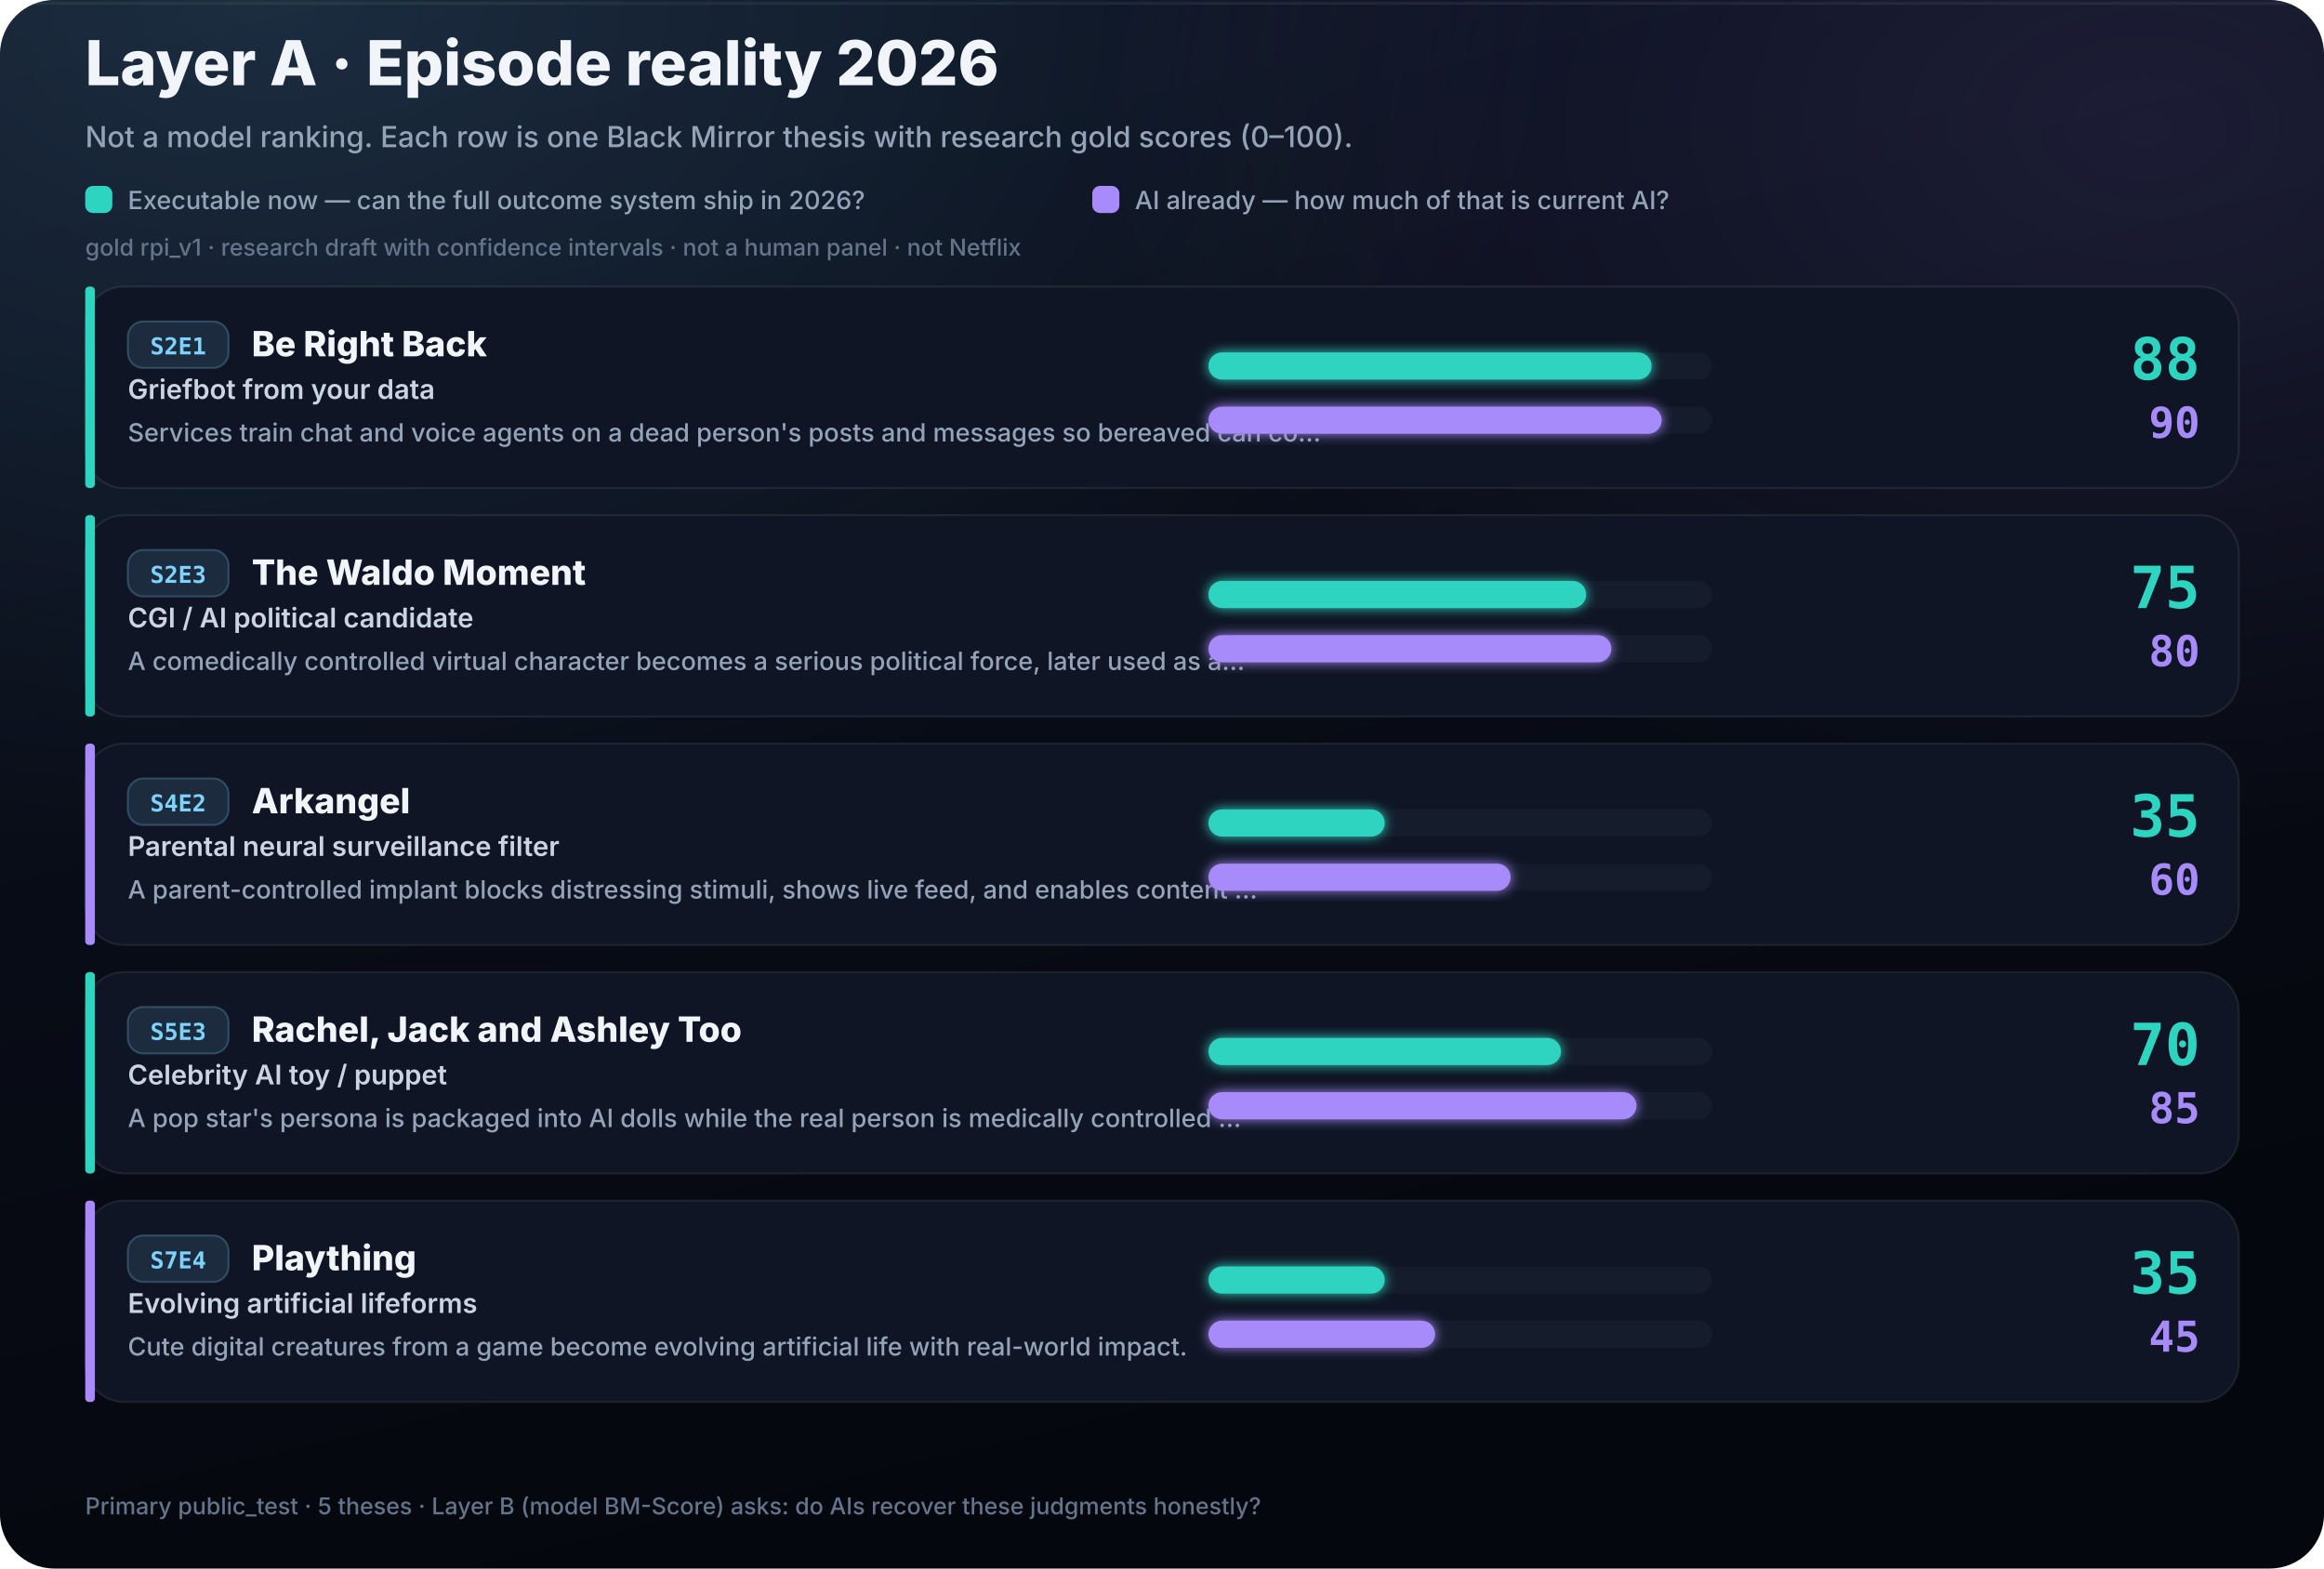
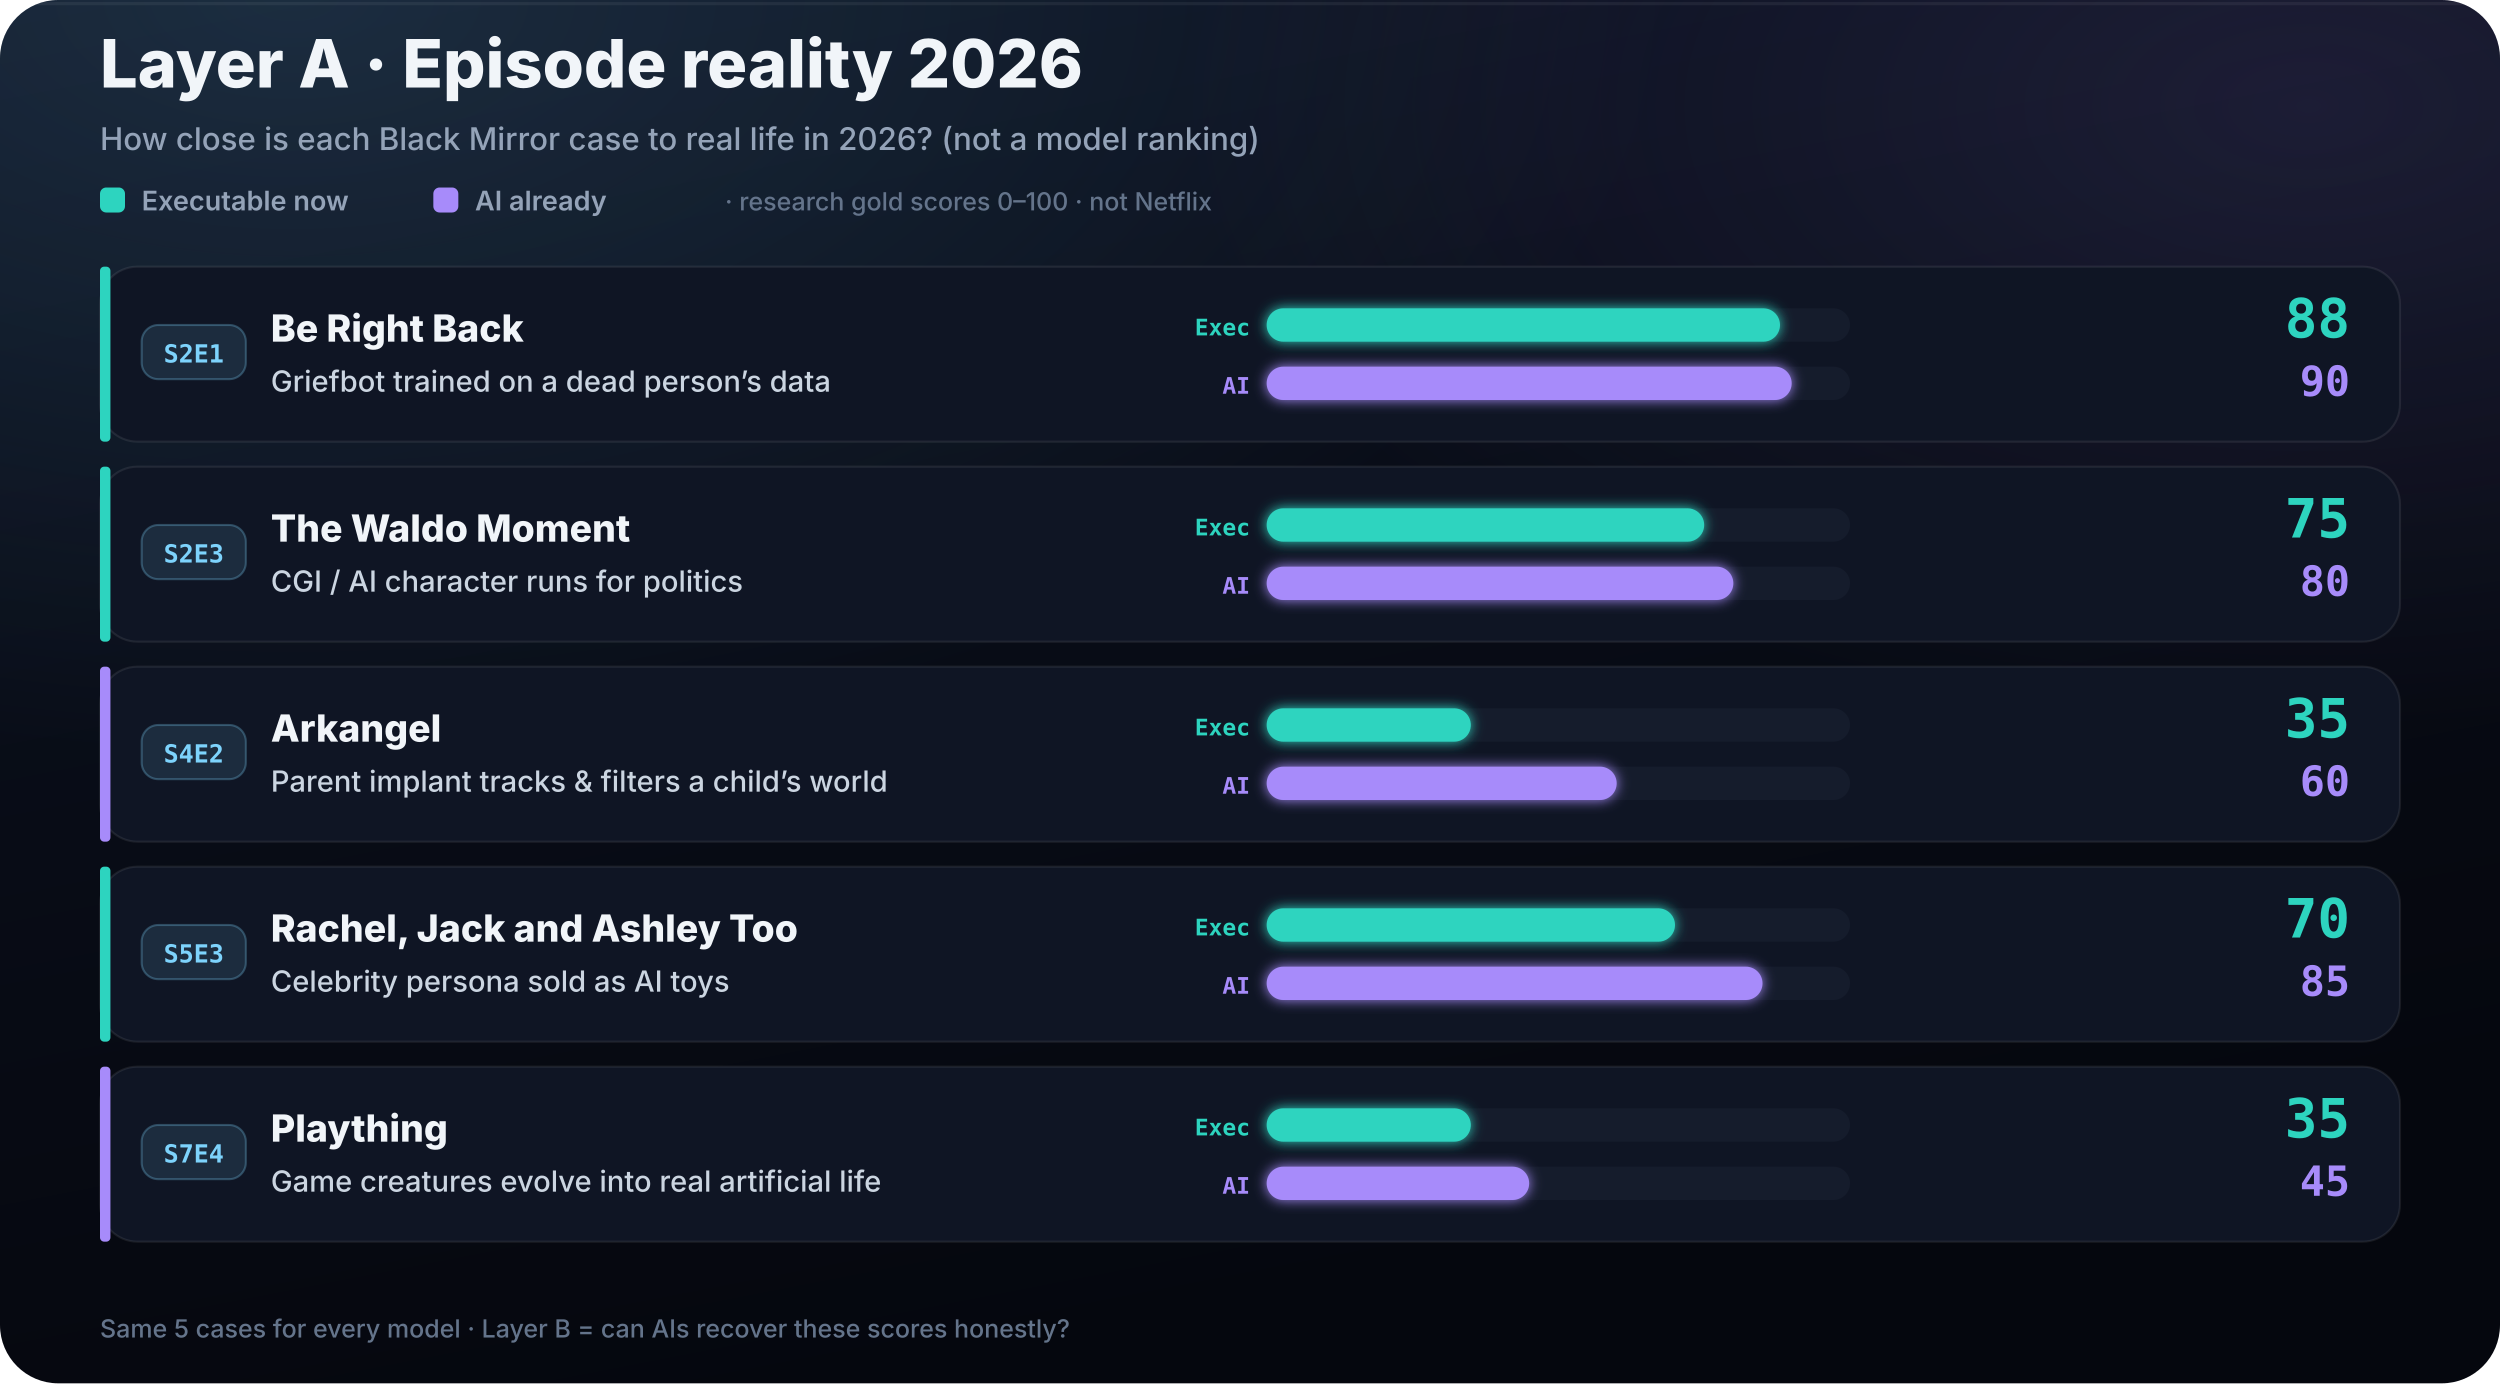
- <svg xmlns="http://www.w3.org/2000/svg" width="1200" height="810" viewBox="0 0 1200 810" role="img" aria-label="BlackMirror-Bench episode reality map 2026">
+ <svg xmlns="http://www.w3.org/2000/svg" width="1200" height="664" viewBox="0 0 1200 664" role="img" aria-label="BlackMirror-Bench episode reality map 2026">
  <defs>
    <linearGradient id="bg-ep" x1="0" y1="0" x2="0.35" y2="1">
      <stop offset="0%" stop-color="#0C1222" />
      <stop offset="55%" stop-color="#080C16" />
      <stop offset="100%" stop-color="#05070E" />
    </linearGradient>
    <radialGradient id="glowL-ep" cx="12%" cy="0%" r="55%">
      <stop offset="0%" stop-color="rgba(125,211,252,0.14)" />
      <stop offset="100%" stop-color="rgba(125,211,252,0)" />
    </radialGradient>
    <radialGradient id="glowR-ep" cx="92%" cy="8%" r="45%">
      <stop offset="0%" stop-color="rgba(167,139,250,0.12)" />
      <stop offset="100%" stop-color="rgba(167,139,250,0)" />
    </radialGradient>
    <linearGradient id="bar-teal-ep" x1="0" y1="0" x2="1" y2="0">
      <stop offset="0%" stop-color="#14B8A6" />
      <stop offset="100%" stop-color="#67E8F9" />
    </linearGradient>
    <linearGradient id="bar-violet-ep" x1="0" y1="0" x2="1" y2="0">
      <stop offset="0%" stop-color="#7C3AED" />
      <stop offset="100%" stop-color="#C4B5FD" />
    </linearGradient>
    <linearGradient id="card-shine-ep" x1="0" y1="0" x2="0" y2="1">
      <stop offset="0%" stop-color="rgba(255,255,255,0.04)" />
      <stop offset="40%" stop-color="rgba(255,255,255,0)" />
    </linearGradient>
    <filter id="soft-ep" x="-20%" y="-50%" width="140%" height="200%">
      <feGaussianBlur stdDeviation="6" result="b" />
      <feMerge>
        <feMergeNode in="b" />
        <feMergeNode in="SourceGraphic" />
      </feMerge>
    </filter>
    <filter id="soft-sm-ep" x="-10%" y="-40%" width="120%" height="180%">
      <feGaussianBlur stdDeviation="3" result="b" />
      <feMerge>
        <feMergeNode in="b" />
        <feMergeNode in="SourceGraphic" />
      </feMerge>
    </filter>
  </defs>
  <rect width="100%" height="100%" fill="url(#bg-ep)" rx="28" />
  <rect width="100%" height="100%" fill="url(#glowL-ep)" rx="28" />
  <rect width="100%" height="100%" fill="url(#glowR-ep)" rx="28" />
  <rect x="1" y="1" width="1198" height="1.5" fill="rgba(255,255,255,0.06)" rx="1" />
-   <text x="44" y="44" fill="#F1F5F9" font-family="Inter, ui-sans-serif, system-ui, -apple-system, Segoe UI, sans-serif" font-size="32" font-weight="800" text-anchor="start">Layer A · Episode reality 2026</text>
-   <text x="44" y="76" fill="#94A3B8" font-family="Inter, ui-sans-serif, system-ui, -apple-system, Segoe UI, sans-serif" font-size="15" font-weight="500" text-anchor="start">Not a model ranking. Each row is one Black Mirror thesis with research gold scores (0–100).</text>
-   <rect x="44" y="96" width="14" height="14" rx="4" fill="#2DD4BF" />
-   <text x="66" y="108" fill="#94A3B8" font-family="Inter, ui-sans-serif, system-ui, -apple-system, Segoe UI, sans-serif" font-size="13" font-weight="500" text-anchor="start">Executable now — can the full outcome system ship in 2026?</text>
-   <rect x="564" y="96" width="14" height="14" rx="4" fill="#A78BFA" />
-   <text x="586" y="108" fill="#94A3B8" font-family="Inter, ui-sans-serif, system-ui, -apple-system, Segoe UI, sans-serif" font-size="13" font-weight="500" text-anchor="start">AI already — how much of that is current AI?</text>
-   <text x="44" y="132" fill="#64748B" font-family="Inter, ui-sans-serif, system-ui, -apple-system, Segoe UI, sans-serif" font-size="12" font-weight="500" text-anchor="start">gold rpi_v1 · research draft with confidence intervals · not a human panel · not Netflix</text>
-   <rect x="44" y="148" width="1112" height="104" rx="20" fill="#0F1524" stroke="rgba(255,255,255,0.08)" stroke-width="1" />
-   <rect x="44" y="148" width="5" height="104" rx="2" fill="#2DD4BF" />
-   <rect x="66" y="166" width="52" height="24" rx="8" fill="rgba(125,211,252,0.12)" stroke="rgba(125,211,252,0.25)" stroke-width="1" />
-   <text x="92" y="183" fill="#7DD3FC" font-family="ui-monospace, SF Mono, Cascadia Code, Menlo, Consolas, monospace" font-size="12" font-weight="800" text-anchor="middle">S2E1</text>
-   <text x="130" y="184" fill="#F1F5F9" font-family="Inter, ui-sans-serif, system-ui, -apple-system, Segoe UI, sans-serif" font-size="18" font-weight="800" text-anchor="start">Be Right Back</text>
-   <text x="66" y="206" fill="#CBD5E1" font-family="Inter, ui-sans-serif, system-ui, -apple-system, Segoe UI, sans-serif" font-size="14" font-weight="600" text-anchor="start">Griefbot from your data</text>
-   <text x="66" y="228" fill="#94A3B8" font-family="Inter, ui-sans-serif, system-ui, -apple-system, Segoe UI, sans-serif" font-size="13" font-weight="500" text-anchor="start">Services train chat and voice agents on a dead person's posts and messages so bereaved can co…</text>
-   <rect x="624" y="182" width="260" height="14" rx="7" fill="#151C2C" />
-   <rect x="624" y="182" width="228.8" height="14" rx="7" fill="#2DD4BF" filter="url(#soft-sm-ep)" />
-   <rect x="624" y="210" width="260" height="14" rx="7" fill="#151C2C" />
-   <rect x="624" y="210" width="234.0" height="14" rx="7" fill="#A78BFA" filter="url(#soft-sm-ep)" />
-   <text x="1136" y="196" fill="#2DD4BF" font-family="ui-monospace, SF Mono, Cascadia Code, Menlo, Consolas, monospace" font-size="30" font-weight="800" text-anchor="end">88</text>
-   <text x="1136" y="226" fill="#A78BFA" font-family="ui-monospace, SF Mono, Cascadia Code, Menlo, Consolas, monospace" font-size="22" font-weight="700" text-anchor="end">90</text>
-   <rect x="44" y="266" width="1112" height="104" rx="20" fill="#0F1524" stroke="rgba(255,255,255,0.08)" stroke-width="1" />
-   <rect x="44" y="266" width="5" height="104" rx="2" fill="#2DD4BF" />
-   <rect x="66" y="284" width="52" height="24" rx="8" fill="rgba(125,211,252,0.12)" stroke="rgba(125,211,252,0.25)" stroke-width="1" />
-   <text x="92" y="301" fill="#7DD3FC" font-family="ui-monospace, SF Mono, Cascadia Code, Menlo, Consolas, monospace" font-size="12" font-weight="800" text-anchor="middle">S2E3</text>
-   <text x="130" y="302" fill="#F1F5F9" font-family="Inter, ui-sans-serif, system-ui, -apple-system, Segoe UI, sans-serif" font-size="18" font-weight="800" text-anchor="start">The Waldo Moment</text>
-   <text x="66" y="324" fill="#CBD5E1" font-family="Inter, ui-sans-serif, system-ui, -apple-system, Segoe UI, sans-serif" font-size="14" font-weight="600" text-anchor="start">CGI / AI political candidate</text>
-   <text x="66" y="346" fill="#94A3B8" font-family="Inter, ui-sans-serif, system-ui, -apple-system, Segoe UI, sans-serif" font-size="13" font-weight="500" text-anchor="start">A comedically controlled virtual character becomes a serious political force, later used as a…</text>
-   <rect x="624" y="300" width="260" height="14" rx="7" fill="#151C2C" />
-   <rect x="624" y="300" width="195.0" height="14" rx="7" fill="#2DD4BF" filter="url(#soft-sm-ep)" />
-   <rect x="624" y="328" width="260" height="14" rx="7" fill="#151C2C" />
-   <rect x="624" y="328" width="208.0" height="14" rx="7" fill="#A78BFA" filter="url(#soft-sm-ep)" />
-   <text x="1136" y="314" fill="#2DD4BF" font-family="ui-monospace, SF Mono, Cascadia Code, Menlo, Consolas, monospace" font-size="30" font-weight="800" text-anchor="end">75</text>
-   <text x="1136" y="344" fill="#A78BFA" font-family="ui-monospace, SF Mono, Cascadia Code, Menlo, Consolas, monospace" font-size="22" font-weight="700" text-anchor="end">80</text>
-   <rect x="44" y="384" width="1112" height="104" rx="20" fill="#0F1524" stroke="rgba(255,255,255,0.08)" stroke-width="1" />
-   <rect x="44" y="384" width="5" height="104" rx="2" fill="#A78BFA" />
-   <rect x="66" y="402" width="52" height="24" rx="8" fill="rgba(125,211,252,0.12)" stroke="rgba(125,211,252,0.25)" stroke-width="1" />
-   <text x="92" y="419" fill="#7DD3FC" font-family="ui-monospace, SF Mono, Cascadia Code, Menlo, Consolas, monospace" font-size="12" font-weight="800" text-anchor="middle">S4E2</text>
-   <text x="130" y="420" fill="#F1F5F9" font-family="Inter, ui-sans-serif, system-ui, -apple-system, Segoe UI, sans-serif" font-size="18" font-weight="800" text-anchor="start">Arkangel</text>
-   <text x="66" y="442" fill="#CBD5E1" font-family="Inter, ui-sans-serif, system-ui, -apple-system, Segoe UI, sans-serif" font-size="14" font-weight="600" text-anchor="start">Parental neural surveillance filter</text>
-   <text x="66" y="464" fill="#94A3B8" font-family="Inter, ui-sans-serif, system-ui, -apple-system, Segoe UI, sans-serif" font-size="13" font-weight="500" text-anchor="start">A parent-controlled implant blocks distressing stimuli, shows live feed, and enables content …</text>
-   <rect x="624" y="418" width="260" height="14" rx="7" fill="#151C2C" />
-   <rect x="624" y="418" width="91.0" height="14" rx="7" fill="#2DD4BF" filter="url(#soft-sm-ep)" />
-   <rect x="624" y="446" width="260" height="14" rx="7" fill="#151C2C" />
-   <rect x="624" y="446" width="156.0" height="14" rx="7" fill="#A78BFA" filter="url(#soft-sm-ep)" />
-   <text x="1136" y="432" fill="#2DD4BF" font-family="ui-monospace, SF Mono, Cascadia Code, Menlo, Consolas, monospace" font-size="30" font-weight="800" text-anchor="end">35</text>
-   <text x="1136" y="462" fill="#A78BFA" font-family="ui-monospace, SF Mono, Cascadia Code, Menlo, Consolas, monospace" font-size="22" font-weight="700" text-anchor="end">60</text>
-   <rect x="44" y="502" width="1112" height="104" rx="20" fill="#0F1524" stroke="rgba(255,255,255,0.08)" stroke-width="1" />
-   <rect x="44" y="502" width="5" height="104" rx="2" fill="#2DD4BF" />
-   <rect x="66" y="520" width="52" height="24" rx="8" fill="rgba(125,211,252,0.12)" stroke="rgba(125,211,252,0.25)" stroke-width="1" />
-   <text x="92" y="537" fill="#7DD3FC" font-family="ui-monospace, SF Mono, Cascadia Code, Menlo, Consolas, monospace" font-size="12" font-weight="800" text-anchor="middle">S5E3</text>
-   <text x="130" y="538" fill="#F1F5F9" font-family="Inter, ui-sans-serif, system-ui, -apple-system, Segoe UI, sans-serif" font-size="18" font-weight="800" text-anchor="start">Rachel, Jack and Ashley Too</text>
-   <text x="66" y="560" fill="#CBD5E1" font-family="Inter, ui-sans-serif, system-ui, -apple-system, Segoe UI, sans-serif" font-size="14" font-weight="600" text-anchor="start">Celebrity AI toy / puppet</text>
-   <text x="66" y="582" fill="#94A3B8" font-family="Inter, ui-sans-serif, system-ui, -apple-system, Segoe UI, sans-serif" font-size="13" font-weight="500" text-anchor="start">A pop star's persona is packaged into AI dolls while the real person is medically controlled …</text>
-   <rect x="624" y="536" width="260" height="14" rx="7" fill="#151C2C" />
-   <rect x="624" y="536" width="182.0" height="14" rx="7" fill="#2DD4BF" filter="url(#soft-sm-ep)" />
-   <rect x="624" y="564" width="260" height="14" rx="7" fill="#151C2C" />
-   <rect x="624" y="564" width="221.0" height="14" rx="7" fill="#A78BFA" filter="url(#soft-sm-ep)" />
-   <text x="1136" y="550" fill="#2DD4BF" font-family="ui-monospace, SF Mono, Cascadia Code, Menlo, Consolas, monospace" font-size="30" font-weight="800" text-anchor="end">70</text>
-   <text x="1136" y="580" fill="#A78BFA" font-family="ui-monospace, SF Mono, Cascadia Code, Menlo, Consolas, monospace" font-size="22" font-weight="700" text-anchor="end">85</text>
-   <rect x="44" y="620" width="1112" height="104" rx="20" fill="#0F1524" stroke="rgba(255,255,255,0.08)" stroke-width="1" />
-   <rect x="44" y="620" width="5" height="104" rx="2" fill="#A78BFA" />
-   <rect x="66" y="638" width="52" height="24" rx="8" fill="rgba(125,211,252,0.12)" stroke="rgba(125,211,252,0.25)" stroke-width="1" />
-   <text x="92" y="655" fill="#7DD3FC" font-family="ui-monospace, SF Mono, Cascadia Code, Menlo, Consolas, monospace" font-size="12" font-weight="800" text-anchor="middle">S7E4</text>
-   <text x="130" y="656" fill="#F1F5F9" font-family="Inter, ui-sans-serif, system-ui, -apple-system, Segoe UI, sans-serif" font-size="18" font-weight="800" text-anchor="start">Plaything</text>
-   <text x="66" y="678" fill="#CBD5E1" font-family="Inter, ui-sans-serif, system-ui, -apple-system, Segoe UI, sans-serif" font-size="14" font-weight="600" text-anchor="start">Evolving artificial lifeforms</text>
-   <text x="66" y="700" fill="#94A3B8" font-family="Inter, ui-sans-serif, system-ui, -apple-system, Segoe UI, sans-serif" font-size="13" font-weight="500" text-anchor="start">Cute digital creatures from a game become evolving artificial life with real-world impact.</text>
-   <rect x="624" y="654" width="260" height="14" rx="7" fill="#151C2C" />
-   <rect x="624" y="654" width="91.0" height="14" rx="7" fill="#2DD4BF" filter="url(#soft-sm-ep)" />
-   <rect x="624" y="682" width="260" height="14" rx="7" fill="#151C2C" />
-   <rect x="624" y="682" width="117.0" height="14" rx="7" fill="#A78BFA" filter="url(#soft-sm-ep)" />
-   <text x="1136" y="668" fill="#2DD4BF" font-family="ui-monospace, SF Mono, Cascadia Code, Menlo, Consolas, monospace" font-size="30" font-weight="800" text-anchor="end">35</text>
-   <text x="1136" y="698" fill="#A78BFA" font-family="ui-monospace, SF Mono, Cascadia Code, Menlo, Consolas, monospace" font-size="22" font-weight="700" text-anchor="end">45</text>
-   <text x="44" y="782" fill="#64748B" font-family="Inter, ui-sans-serif, system-ui, -apple-system, Segoe UI, sans-serif" font-size="12" font-weight="500" text-anchor="start">Primary public_test · 5 theses  ·  Layer B (model BM-Score) asks: do AIs recover these judgments honestly?</text>
+   <text x="48" y="42" fill="#F1F5F9" font-family="Inter, ui-sans-serif, system-ui, -apple-system, Segoe UI, sans-serif" font-size="32" font-weight="800" text-anchor="start">Layer A · Episode reality 2026</text>
+   <text x="48" y="72" fill="#94A3B8" font-family="Inter, ui-sans-serif, system-ui, -apple-system, Segoe UI, sans-serif" font-size="15" font-weight="500" text-anchor="start">How close is each Black Mirror case to real life in 2026? (not a model ranking)</text>
+   <rect x="48" y="90" width="12" height="12" rx="3" fill="#2DD4BF" />
+   <text x="68" y="101" fill="#94A3B8" font-family="Inter, ui-sans-serif, system-ui, -apple-system, Segoe UI, sans-serif" font-size="13" font-weight="600" text-anchor="start">Executable now</text>
+   <rect x="208" y="90" width="12" height="12" rx="3" fill="#A78BFA" />
+   <text x="228" y="101" fill="#94A3B8" font-family="Inter, ui-sans-serif, system-ui, -apple-system, Segoe UI, sans-serif" font-size="13" font-weight="600" text-anchor="start">AI already</text>
+   <text x="348" y="101" fill="#64748B" font-family="Inter, ui-sans-serif, system-ui, -apple-system, Segoe UI, sans-serif" font-size="12" font-weight="500" text-anchor="start">·  research gold scores 0–100  ·  not Netflix</text>
+   <rect x="48" y="128" width="1104" height="84" rx="18" fill="#0F1524" stroke="rgba(255,255,255,0.08)" stroke-width="1" />
+   <rect x="48" y="128" width="5" height="84" rx="2" fill="#2DD4BF" />
+   <rect x="68" y="156" width="50" height="26" rx="8" fill="rgba(125,211,252,0.12)" stroke="rgba(125,211,252,0.28)" stroke-width="1" />
+   <text x="93" y="174" fill="#7DD3FC" font-family="ui-monospace, SF Mono, Cascadia Code, Menlo, Consolas, monospace" font-size="12" font-weight="800" text-anchor="middle">S2E1</text>
+   <text x="130" y="164" fill="#F1F5F9" font-family="Inter, ui-sans-serif, system-ui, -apple-system, Segoe UI, sans-serif" font-size="18" font-weight="800" text-anchor="start">Be Right Back</text>
+   <text x="130" y="188" fill="#CBD5E1" font-family="Inter, ui-sans-serif, system-ui, -apple-system, Segoe UI, sans-serif" font-size="14" font-weight="500" text-anchor="start">Griefbot trained on a dead person’s data</text>
+   <rect x="608" y="148.0" width="280" height="16" rx="8" fill="#151C2C" />
+   <rect x="608" y="148.0" width="246.4" height="16" rx="8" fill="#2DD4BF" filter="url(#soft-sm-ep)" />
+   <rect x="608" y="176.0" width="280" height="16" rx="8" fill="#151C2C" />
+   <rect x="608" y="176.0" width="252.0" height="16" rx="8" fill="#A78BFA" filter="url(#soft-sm-ep)" />
+   <text x="600" y="161.0" fill="#2DD4BF" font-family="ui-monospace, SF Mono, Cascadia Code, Menlo, Consolas, monospace" font-size="11" font-weight="700" text-anchor="end">Exec</text>
+   <text x="600" y="189.0" fill="#A78BFA" font-family="ui-monospace, SF Mono, Cascadia Code, Menlo, Consolas, monospace" font-size="11" font-weight="700" text-anchor="end">AI</text>
+   <text x="1128" y="162.0" fill="#2DD4BF" font-family="ui-monospace, SF Mono, Cascadia Code, Menlo, Consolas, monospace" font-size="26" font-weight="800" text-anchor="end">88</text>
+   <text x="1128" y="190.0" fill="#A78BFA" font-family="ui-monospace, SF Mono, Cascadia Code, Menlo, Consolas, monospace" font-size="20" font-weight="700" text-anchor="end">90</text>
+   <rect x="48" y="224" width="1104" height="84" rx="18" fill="#0F1524" stroke="rgba(255,255,255,0.08)" stroke-width="1" />
+   <rect x="48" y="224" width="5" height="84" rx="2" fill="#2DD4BF" />
+   <rect x="68" y="252" width="50" height="26" rx="8" fill="rgba(125,211,252,0.12)" stroke="rgba(125,211,252,0.28)" stroke-width="1" />
+   <text x="93" y="270" fill="#7DD3FC" font-family="ui-monospace, SF Mono, Cascadia Code, Menlo, Consolas, monospace" font-size="12" font-weight="800" text-anchor="middle">S2E3</text>
+   <text x="130" y="260" fill="#F1F5F9" font-family="Inter, ui-sans-serif, system-ui, -apple-system, Segoe UI, sans-serif" font-size="18" font-weight="800" text-anchor="start">The Waldo Moment</text>
+   <text x="130" y="284" fill="#CBD5E1" font-family="Inter, ui-sans-serif, system-ui, -apple-system, Segoe UI, sans-serif" font-size="14" font-weight="500" text-anchor="start">CGI / AI character runs for politics</text>
+   <rect x="608" y="244.0" width="280" height="16" rx="8" fill="#151C2C" />
+   <rect x="608" y="244.0" width="210.0" height="16" rx="8" fill="#2DD4BF" filter="url(#soft-sm-ep)" />
+   <rect x="608" y="272.0" width="280" height="16" rx="8" fill="#151C2C" />
+   <rect x="608" y="272.0" width="224.0" height="16" rx="8" fill="#A78BFA" filter="url(#soft-sm-ep)" />
+   <text x="600" y="257.0" fill="#2DD4BF" font-family="ui-monospace, SF Mono, Cascadia Code, Menlo, Consolas, monospace" font-size="11" font-weight="700" text-anchor="end">Exec</text>
+   <text x="600" y="285.0" fill="#A78BFA" font-family="ui-monospace, SF Mono, Cascadia Code, Menlo, Consolas, monospace" font-size="11" font-weight="700" text-anchor="end">AI</text>
+   <text x="1128" y="258.0" fill="#2DD4BF" font-family="ui-monospace, SF Mono, Cascadia Code, Menlo, Consolas, monospace" font-size="26" font-weight="800" text-anchor="end">75</text>
+   <text x="1128" y="286.0" fill="#A78BFA" font-family="ui-monospace, SF Mono, Cascadia Code, Menlo, Consolas, monospace" font-size="20" font-weight="700" text-anchor="end">80</text>
+   <rect x="48" y="320" width="1104" height="84" rx="18" fill="#0F1524" stroke="rgba(255,255,255,0.08)" stroke-width="1" />
+   <rect x="48" y="320" width="5" height="84" rx="2" fill="#A78BFA" />
+   <rect x="68" y="348" width="50" height="26" rx="8" fill="rgba(125,211,252,0.12)" stroke="rgba(125,211,252,0.28)" stroke-width="1" />
+   <text x="93" y="366" fill="#7DD3FC" font-family="ui-monospace, SF Mono, Cascadia Code, Menlo, Consolas, monospace" font-size="12" font-weight="800" text-anchor="middle">S4E2</text>
+   <text x="130" y="356" fill="#F1F5F9" font-family="Inter, ui-sans-serif, system-ui, -apple-system, Segoe UI, sans-serif" font-size="18" font-weight="800" text-anchor="start">Arkangel</text>
+   <text x="130" y="380" fill="#CBD5E1" font-family="Inter, ui-sans-serif, system-ui, -apple-system, Segoe UI, sans-serif" font-size="14" font-weight="500" text-anchor="start">Parent implant tracks &amp; filters a child’s world</text>
+   <rect x="608" y="340.0" width="280" height="16" rx="8" fill="#151C2C" />
+   <rect x="608" y="340.0" width="98.0" height="16" rx="8" fill="#2DD4BF" filter="url(#soft-sm-ep)" />
+   <rect x="608" y="368.0" width="280" height="16" rx="8" fill="#151C2C" />
+   <rect x="608" y="368.0" width="168.0" height="16" rx="8" fill="#A78BFA" filter="url(#soft-sm-ep)" />
+   <text x="600" y="353.0" fill="#2DD4BF" font-family="ui-monospace, SF Mono, Cascadia Code, Menlo, Consolas, monospace" font-size="11" font-weight="700" text-anchor="end">Exec</text>
+   <text x="600" y="381.0" fill="#A78BFA" font-family="ui-monospace, SF Mono, Cascadia Code, Menlo, Consolas, monospace" font-size="11" font-weight="700" text-anchor="end">AI</text>
+   <text x="1128" y="354.0" fill="#2DD4BF" font-family="ui-monospace, SF Mono, Cascadia Code, Menlo, Consolas, monospace" font-size="26" font-weight="800" text-anchor="end">35</text>
+   <text x="1128" y="382.0" fill="#A78BFA" font-family="ui-monospace, SF Mono, Cascadia Code, Menlo, Consolas, monospace" font-size="20" font-weight="700" text-anchor="end">60</text>
+   <rect x="48" y="416" width="1104" height="84" rx="18" fill="#0F1524" stroke="rgba(255,255,255,0.08)" stroke-width="1" />
+   <rect x="48" y="416" width="5" height="84" rx="2" fill="#2DD4BF" />
+   <rect x="68" y="444" width="50" height="26" rx="8" fill="rgba(125,211,252,0.12)" stroke="rgba(125,211,252,0.28)" stroke-width="1" />
+   <text x="93" y="462" fill="#7DD3FC" font-family="ui-monospace, SF Mono, Cascadia Code, Menlo, Consolas, monospace" font-size="12" font-weight="800" text-anchor="middle">S5E3</text>
+   <text x="130" y="452" fill="#F1F5F9" font-family="Inter, ui-sans-serif, system-ui, -apple-system, Segoe UI, sans-serif" font-size="18" font-weight="800" text-anchor="start">Rachel, Jack and Ashley Too</text>
+   <text x="130" y="476" fill="#CBD5E1" font-family="Inter, ui-sans-serif, system-ui, -apple-system, Segoe UI, sans-serif" font-size="14" font-weight="500" text-anchor="start">Celebrity persona sold as AI toys</text>
+   <rect x="608" y="436.0" width="280" height="16" rx="8" fill="#151C2C" />
+   <rect x="608" y="436.0" width="196.0" height="16" rx="8" fill="#2DD4BF" filter="url(#soft-sm-ep)" />
+   <rect x="608" y="464.0" width="280" height="16" rx="8" fill="#151C2C" />
+   <rect x="608" y="464.0" width="238.0" height="16" rx="8" fill="#A78BFA" filter="url(#soft-sm-ep)" />
+   <text x="600" y="449.0" fill="#2DD4BF" font-family="ui-monospace, SF Mono, Cascadia Code, Menlo, Consolas, monospace" font-size="11" font-weight="700" text-anchor="end">Exec</text>
+   <text x="600" y="477.0" fill="#A78BFA" font-family="ui-monospace, SF Mono, Cascadia Code, Menlo, Consolas, monospace" font-size="11" font-weight="700" text-anchor="end">AI</text>
+   <text x="1128" y="450.0" fill="#2DD4BF" font-family="ui-monospace, SF Mono, Cascadia Code, Menlo, Consolas, monospace" font-size="26" font-weight="800" text-anchor="end">70</text>
+   <text x="1128" y="478.0" fill="#A78BFA" font-family="ui-monospace, SF Mono, Cascadia Code, Menlo, Consolas, monospace" font-size="20" font-weight="700" text-anchor="end">85</text>
+   <rect x="48" y="512" width="1104" height="84" rx="18" fill="#0F1524" stroke="rgba(255,255,255,0.08)" stroke-width="1" />
+   <rect x="48" y="512" width="5" height="84" rx="2" fill="#A78BFA" />
+   <rect x="68" y="540" width="50" height="26" rx="8" fill="rgba(125,211,252,0.12)" stroke="rgba(125,211,252,0.28)" stroke-width="1" />
+   <text x="93" y="558" fill="#7DD3FC" font-family="ui-monospace, SF Mono, Cascadia Code, Menlo, Consolas, monospace" font-size="12" font-weight="800" text-anchor="middle">S7E4</text>
+   <text x="130" y="548" fill="#F1F5F9" font-family="Inter, ui-sans-serif, system-ui, -apple-system, Segoe UI, sans-serif" font-size="18" font-weight="800" text-anchor="start">Plaything</text>
+   <text x="130" y="572" fill="#CBD5E1" font-family="Inter, ui-sans-serif, system-ui, -apple-system, Segoe UI, sans-serif" font-size="14" font-weight="500" text-anchor="start">Game creatures evolve into real artificial life</text>
+   <rect x="608" y="532.0" width="280" height="16" rx="8" fill="#151C2C" />
+   <rect x="608" y="532.0" width="98.0" height="16" rx="8" fill="#2DD4BF" filter="url(#soft-sm-ep)" />
+   <rect x="608" y="560.0" width="280" height="16" rx="8" fill="#151C2C" />
+   <rect x="608" y="560.0" width="126.0" height="16" rx="8" fill="#A78BFA" filter="url(#soft-sm-ep)" />
+   <text x="600" y="545.0" fill="#2DD4BF" font-family="ui-monospace, SF Mono, Cascadia Code, Menlo, Consolas, monospace" font-size="11" font-weight="700" text-anchor="end">Exec</text>
+   <text x="600" y="573.0" fill="#A78BFA" font-family="ui-monospace, SF Mono, Cascadia Code, Menlo, Consolas, monospace" font-size="11" font-weight="700" text-anchor="end">AI</text>
+   <text x="1128" y="546.0" fill="#2DD4BF" font-family="ui-monospace, SF Mono, Cascadia Code, Menlo, Consolas, monospace" font-size="26" font-weight="800" text-anchor="end">35</text>
+   <text x="1128" y="574.0" fill="#A78BFA" font-family="ui-monospace, SF Mono, Cascadia Code, Menlo, Consolas, monospace" font-size="20" font-weight="700" text-anchor="end">45</text>
+   <text x="48" y="642" fill="#64748B" font-family="Inter, ui-sans-serif, system-ui, -apple-system, Segoe UI, sans-serif" font-size="12" font-weight="500" text-anchor="start">Same 5 cases for every model  ·  Layer B = can AIs recover these scores honestly?</text>
</svg>
